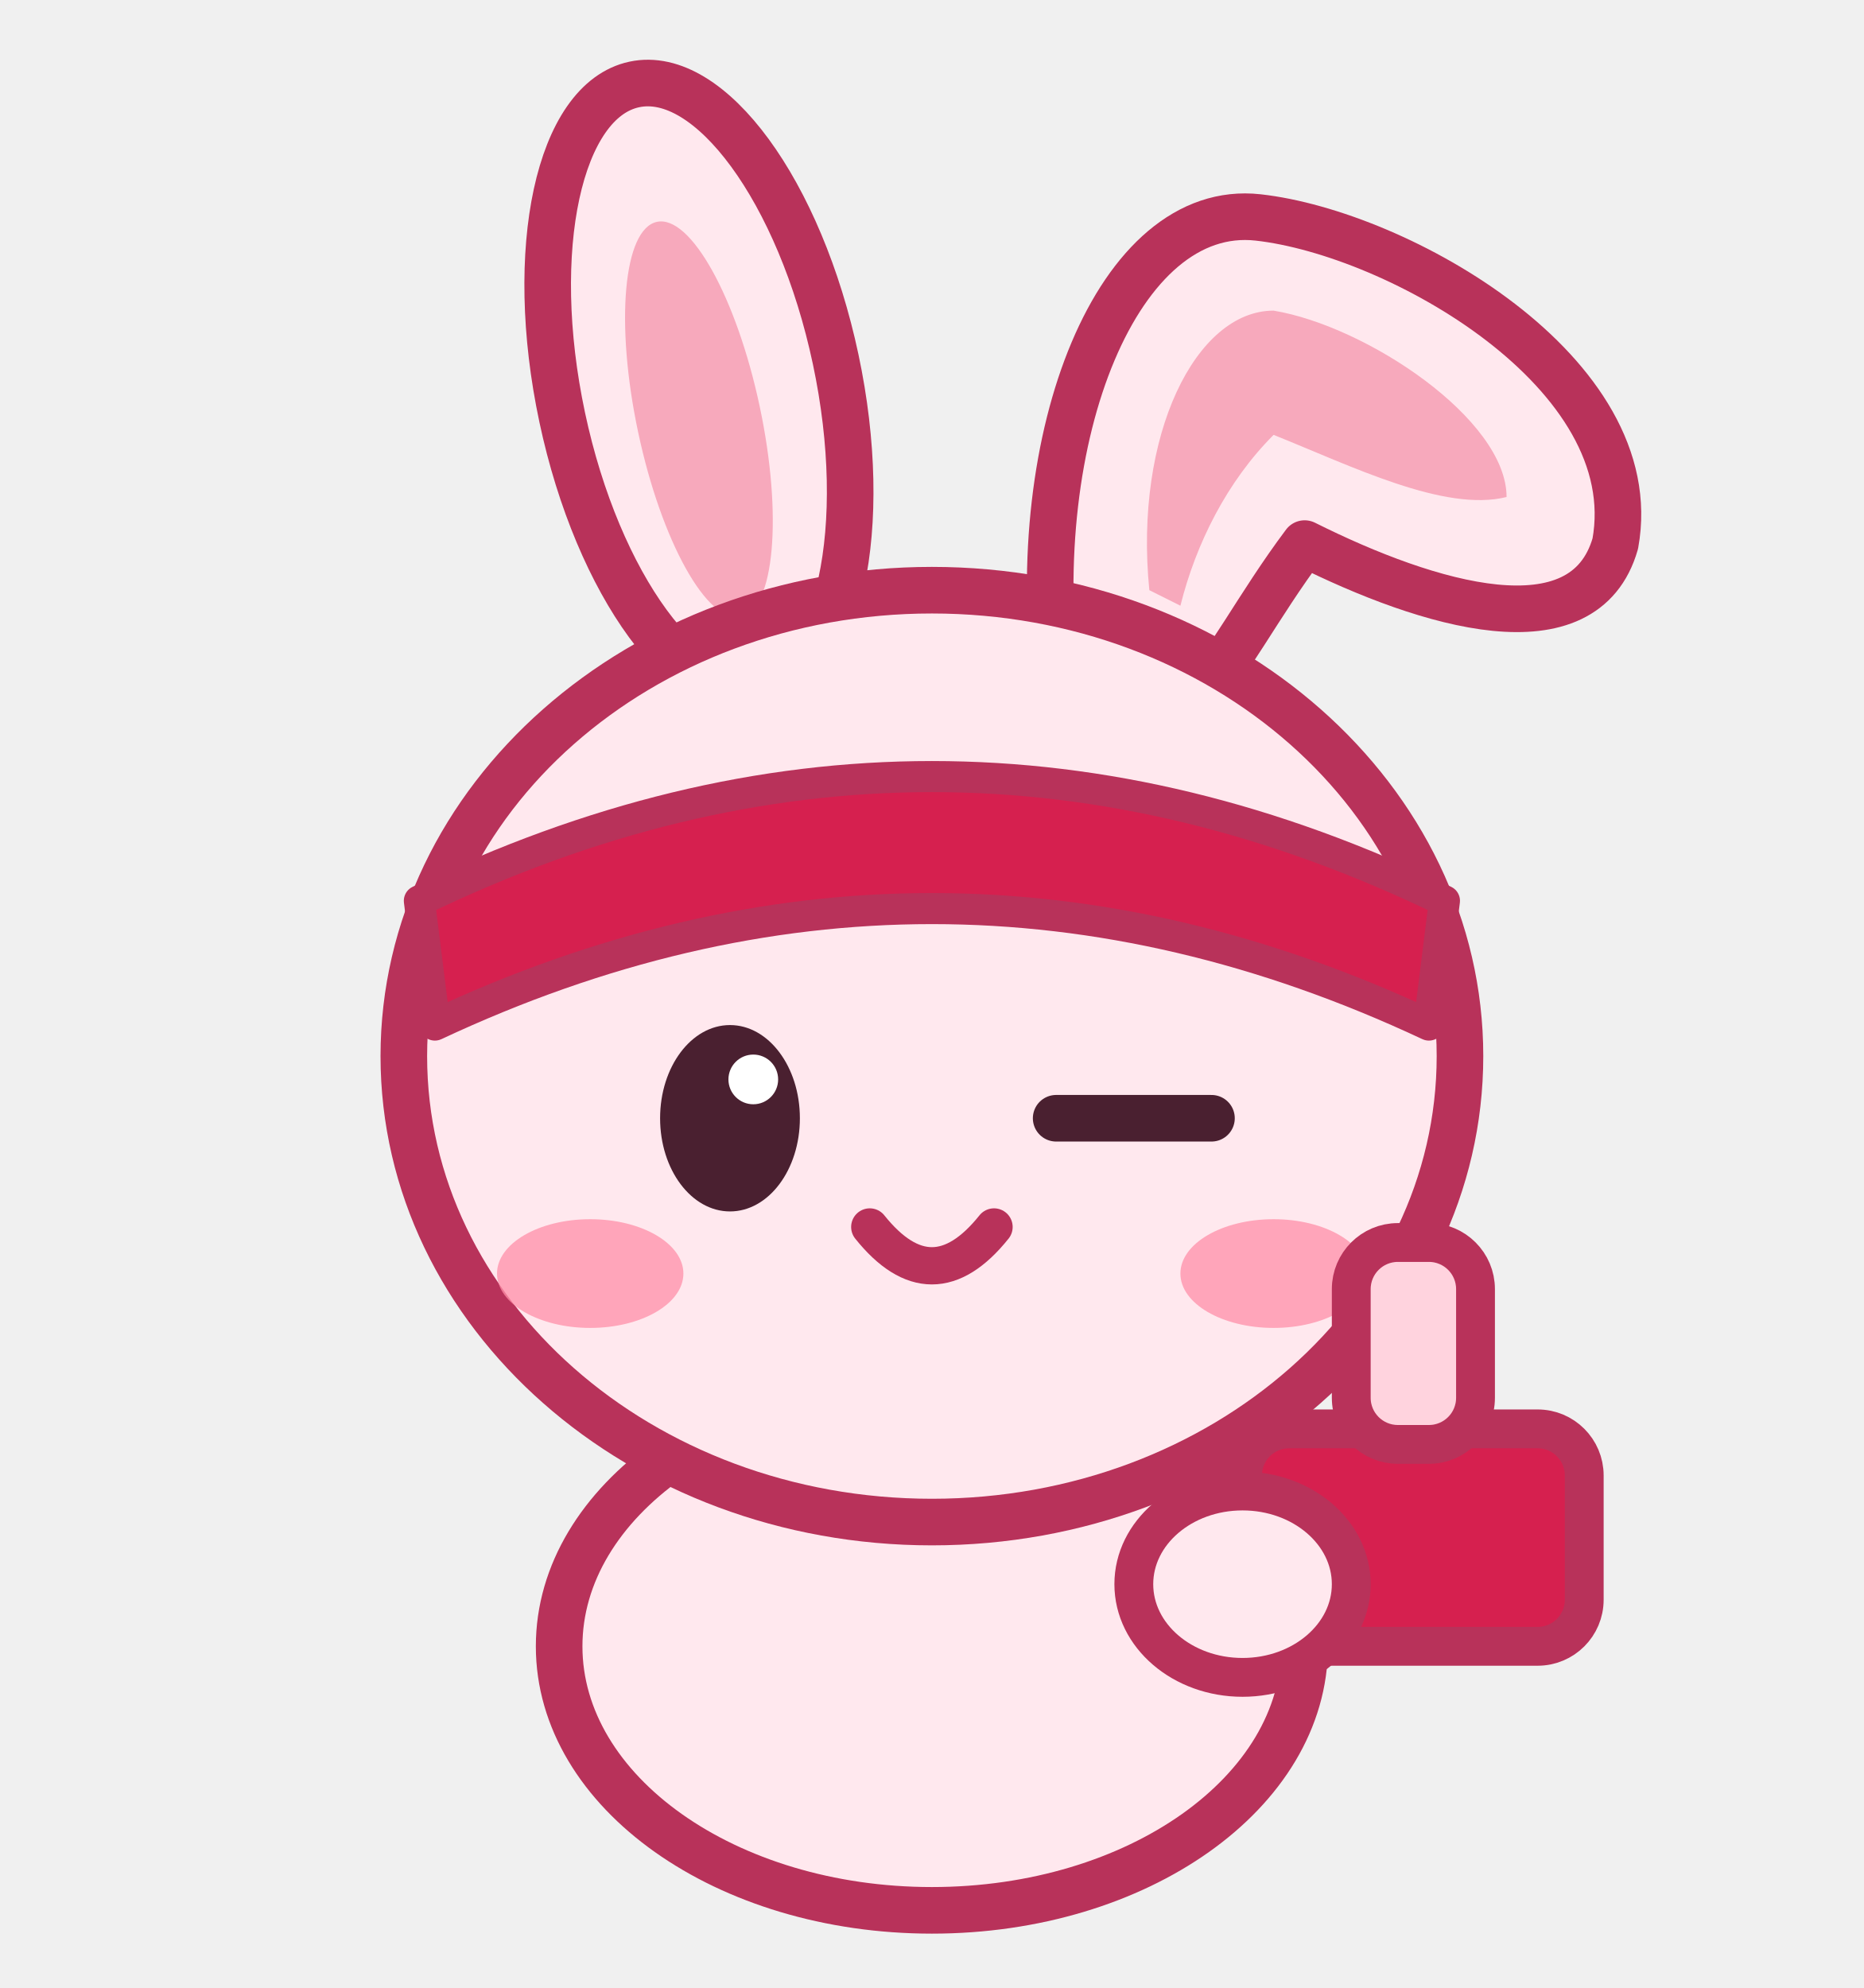
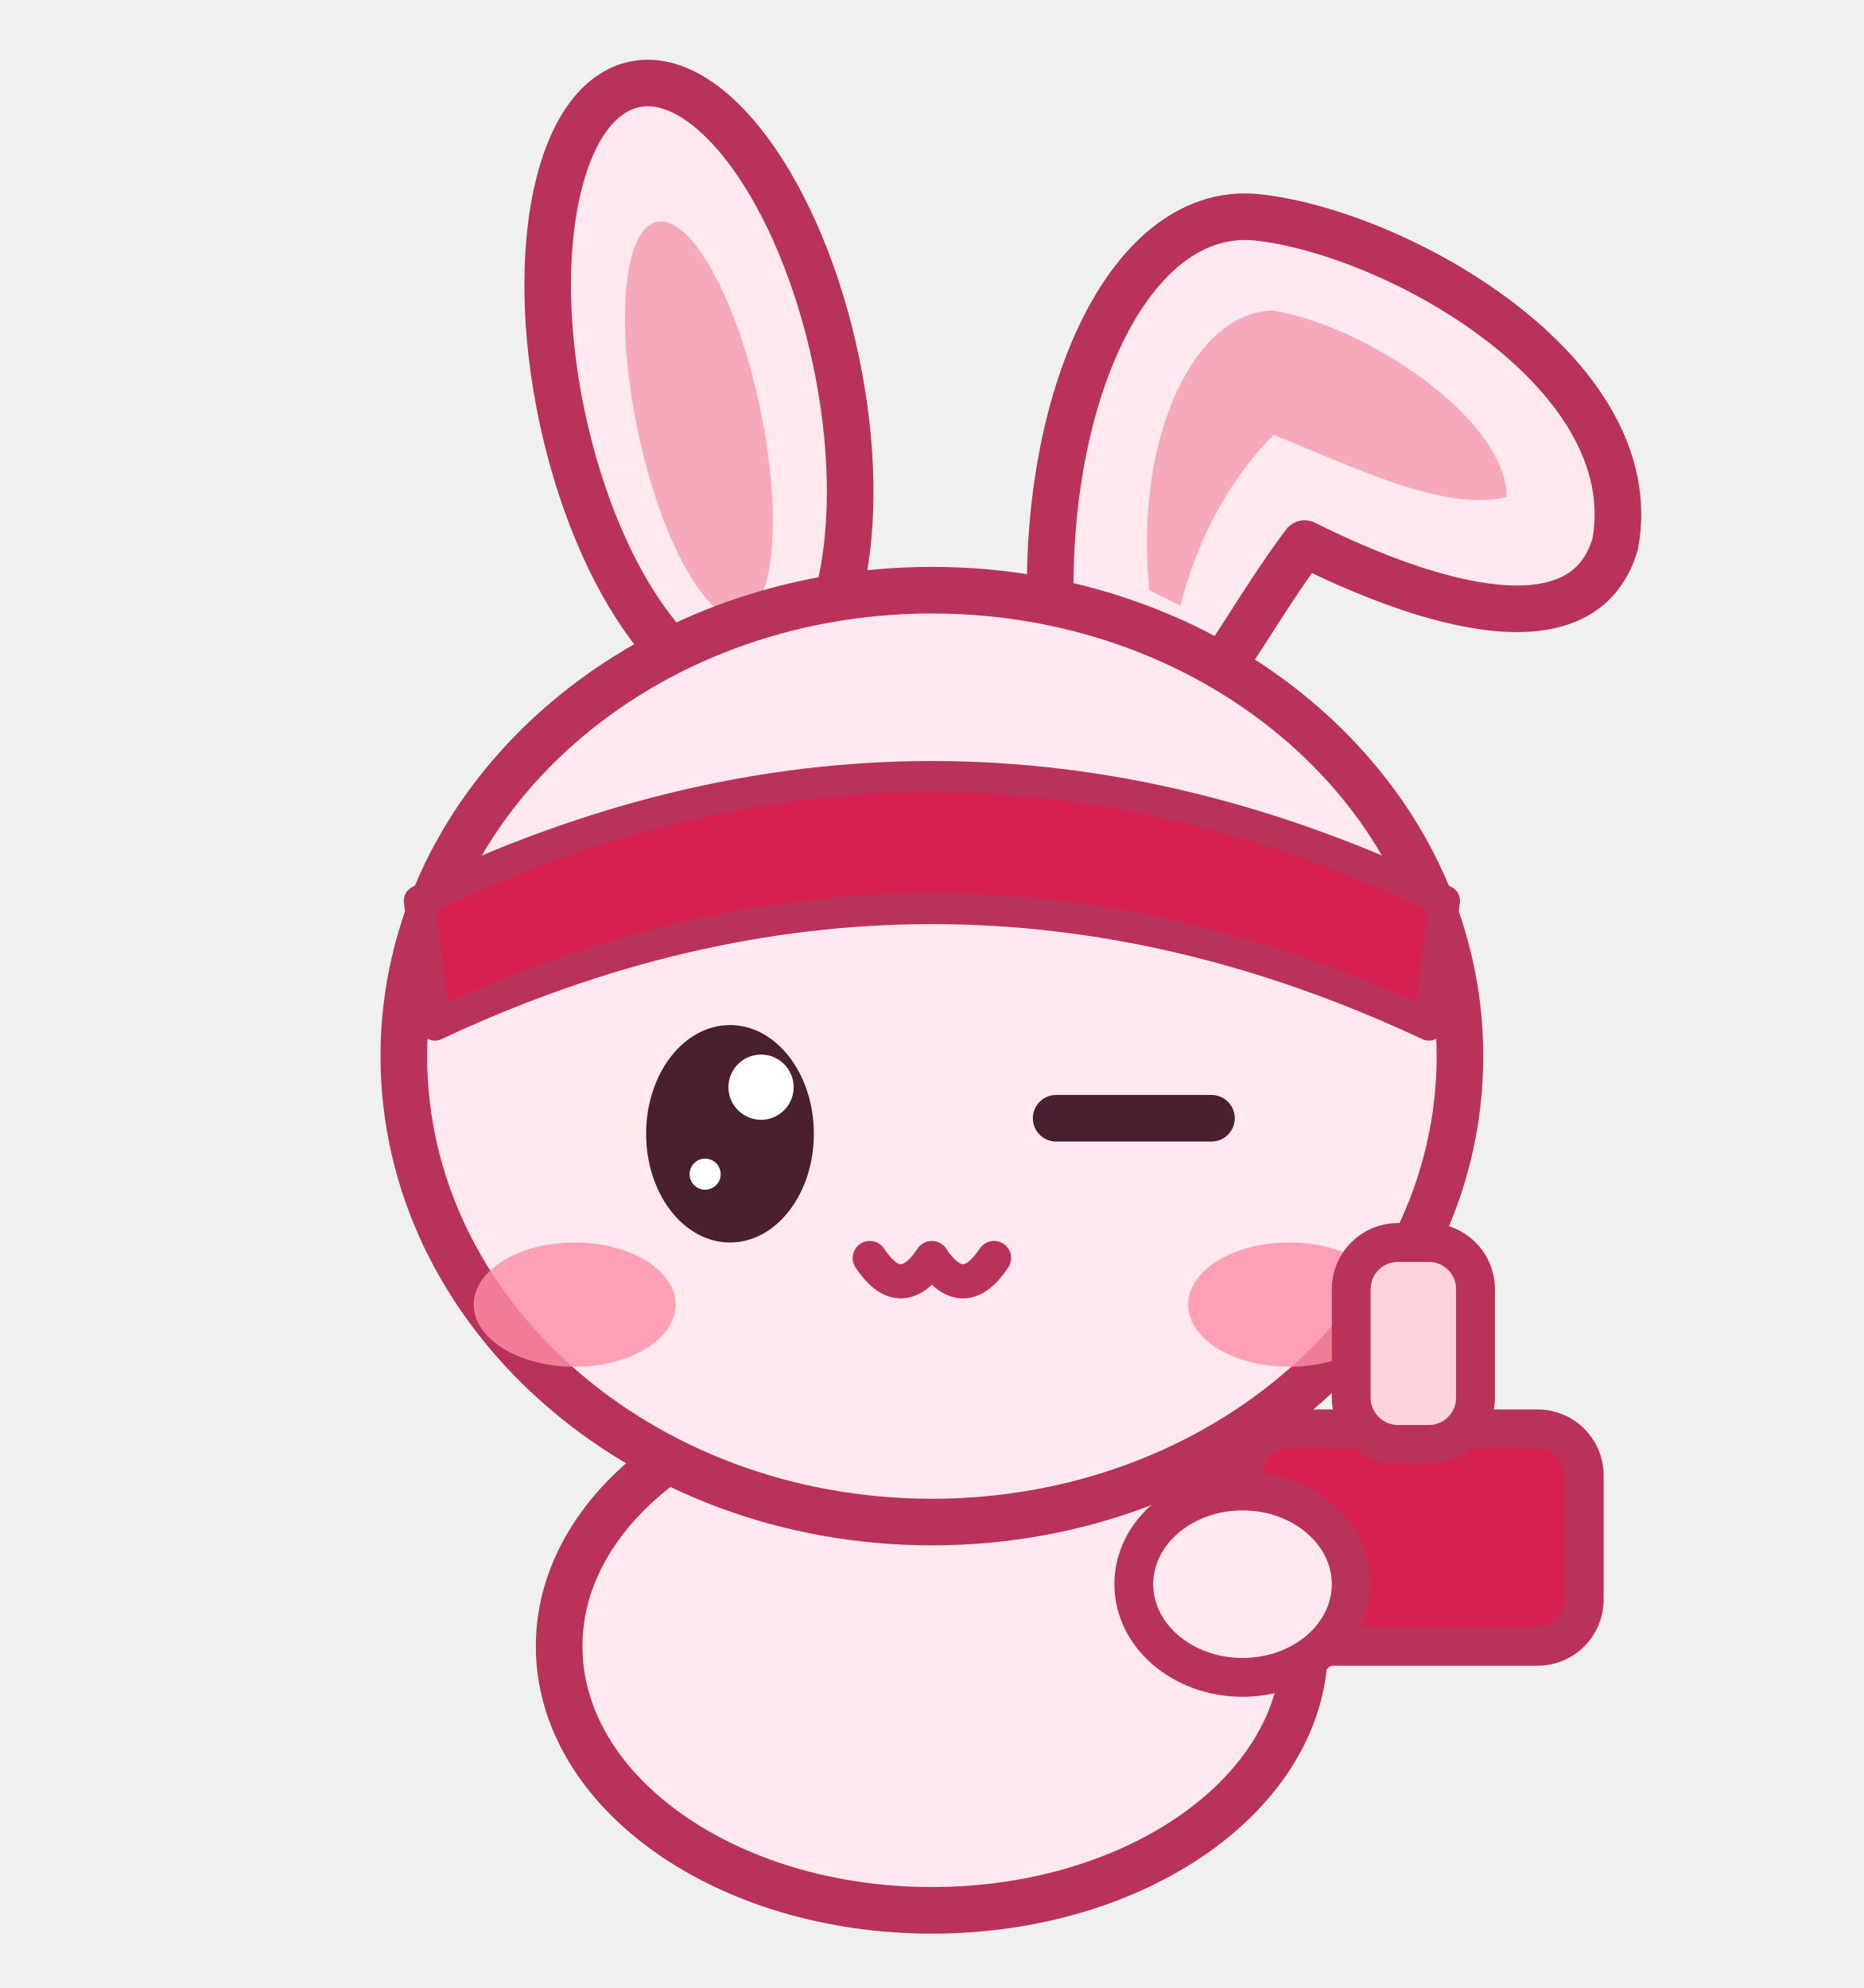
<svg xmlns="http://www.w3.org/2000/svg" viewBox="0 -8 120 128">
  <g transform="translate(0 0)">
    <ellipse cx="45" cy="17" rx="9" ry="20" transform="rotate(-12 45 17)" fill="#FFE8EE" stroke="#B8325A" stroke-width="3" />
    <ellipse cx="45" cy="19" rx="4" ry="13" transform="rotate(-12 45 19)" fill="#F7A9BC" />
    <path d="M68 36 C66 20 72 5 81 6 C90 7 106 16 104 27 C102 34 92 31 84 27 C81 31 79 35 77 37 Z" fill="#FFE8EE" stroke="#B8325A" stroke-width="3" stroke-linejoin="round" />
    <path d="M74 30 C73 20 77 12 82 12 C88 13 97 19 97 24 C93 25 87 22 82 20 C79 23 77 27 76 31 Z" fill="#F7A9BC" />
  </g>
  <ellipse cx="60" cy="98" rx="24" ry="17" fill="#FFE8EE" stroke="#B8325A" stroke-width="3" />
  <ellipse cx="60" cy="60" rx="34" ry="30" fill="#FFE8EE" stroke="#B8325A" stroke-width="3" />
  <path d="M27 50 Q60 34 93 50 L92 58 Q60 43 28 58 Z" fill="#D6204F" stroke="#B8325A" stroke-width="2" stroke-linejoin="round" />
-   <ellipse cx="47" cy="64" rx="4.5" ry="6" fill="#4A2030" />
-   <circle cx="48.5" cy="61.5" r="1.6" fill="#fff" />
+   <ellipse cx="47" cy="65" rx="5.4" ry="7" fill="#4A2030" />
+   <circle cx="49" cy="62" r="2.1" fill="#fff" />
+   <circle cx="45.4" cy="67.6" r="1" fill="#fff" />
  <path d="M68 64 L78 64" stroke="#4A2030" stroke-width="3" stroke-linecap="round" />
-   <ellipse cx="38" cy="74" rx="6" ry="3.5" fill="#FF8FA8" opacity=".75" />
-   <ellipse cx="82" cy="74" rx="6" ry="3.5" fill="#FF8FA8" opacity=".75" />
-   <path d="M56 71 Q60 76 64 71" fill="none" stroke="#B8325A" stroke-width="2.4" stroke-linecap="round" />
+   <ellipse cx="37" cy="76" rx="6.5" ry="4" fill="#FF8FA8" opacity=".8" />
+   <ellipse cx="83" cy="76" rx="6.5" ry="4" fill="#FF8FA8" opacity=".8" />
+   <path d="M56 73 Q58 76 60 73 Q62 76 64 73" fill="none" stroke="#B8325A" stroke-width="2.2" stroke-linecap="round" stroke-linejoin="round" />
  <rect x="80" y="84" width="22" height="14" rx="3" fill="#D6204F" stroke="#B8325A" stroke-width="2.5" />
  <rect x="87" y="72" width="8" height="13" rx="3" fill="#FFD3DE" stroke="#B8325A" stroke-width="2.5" />
  <ellipse cx="80" cy="94" rx="7" ry="6" fill="#FFE8EE" stroke="#B8325A" stroke-width="2.5" />
</svg>
